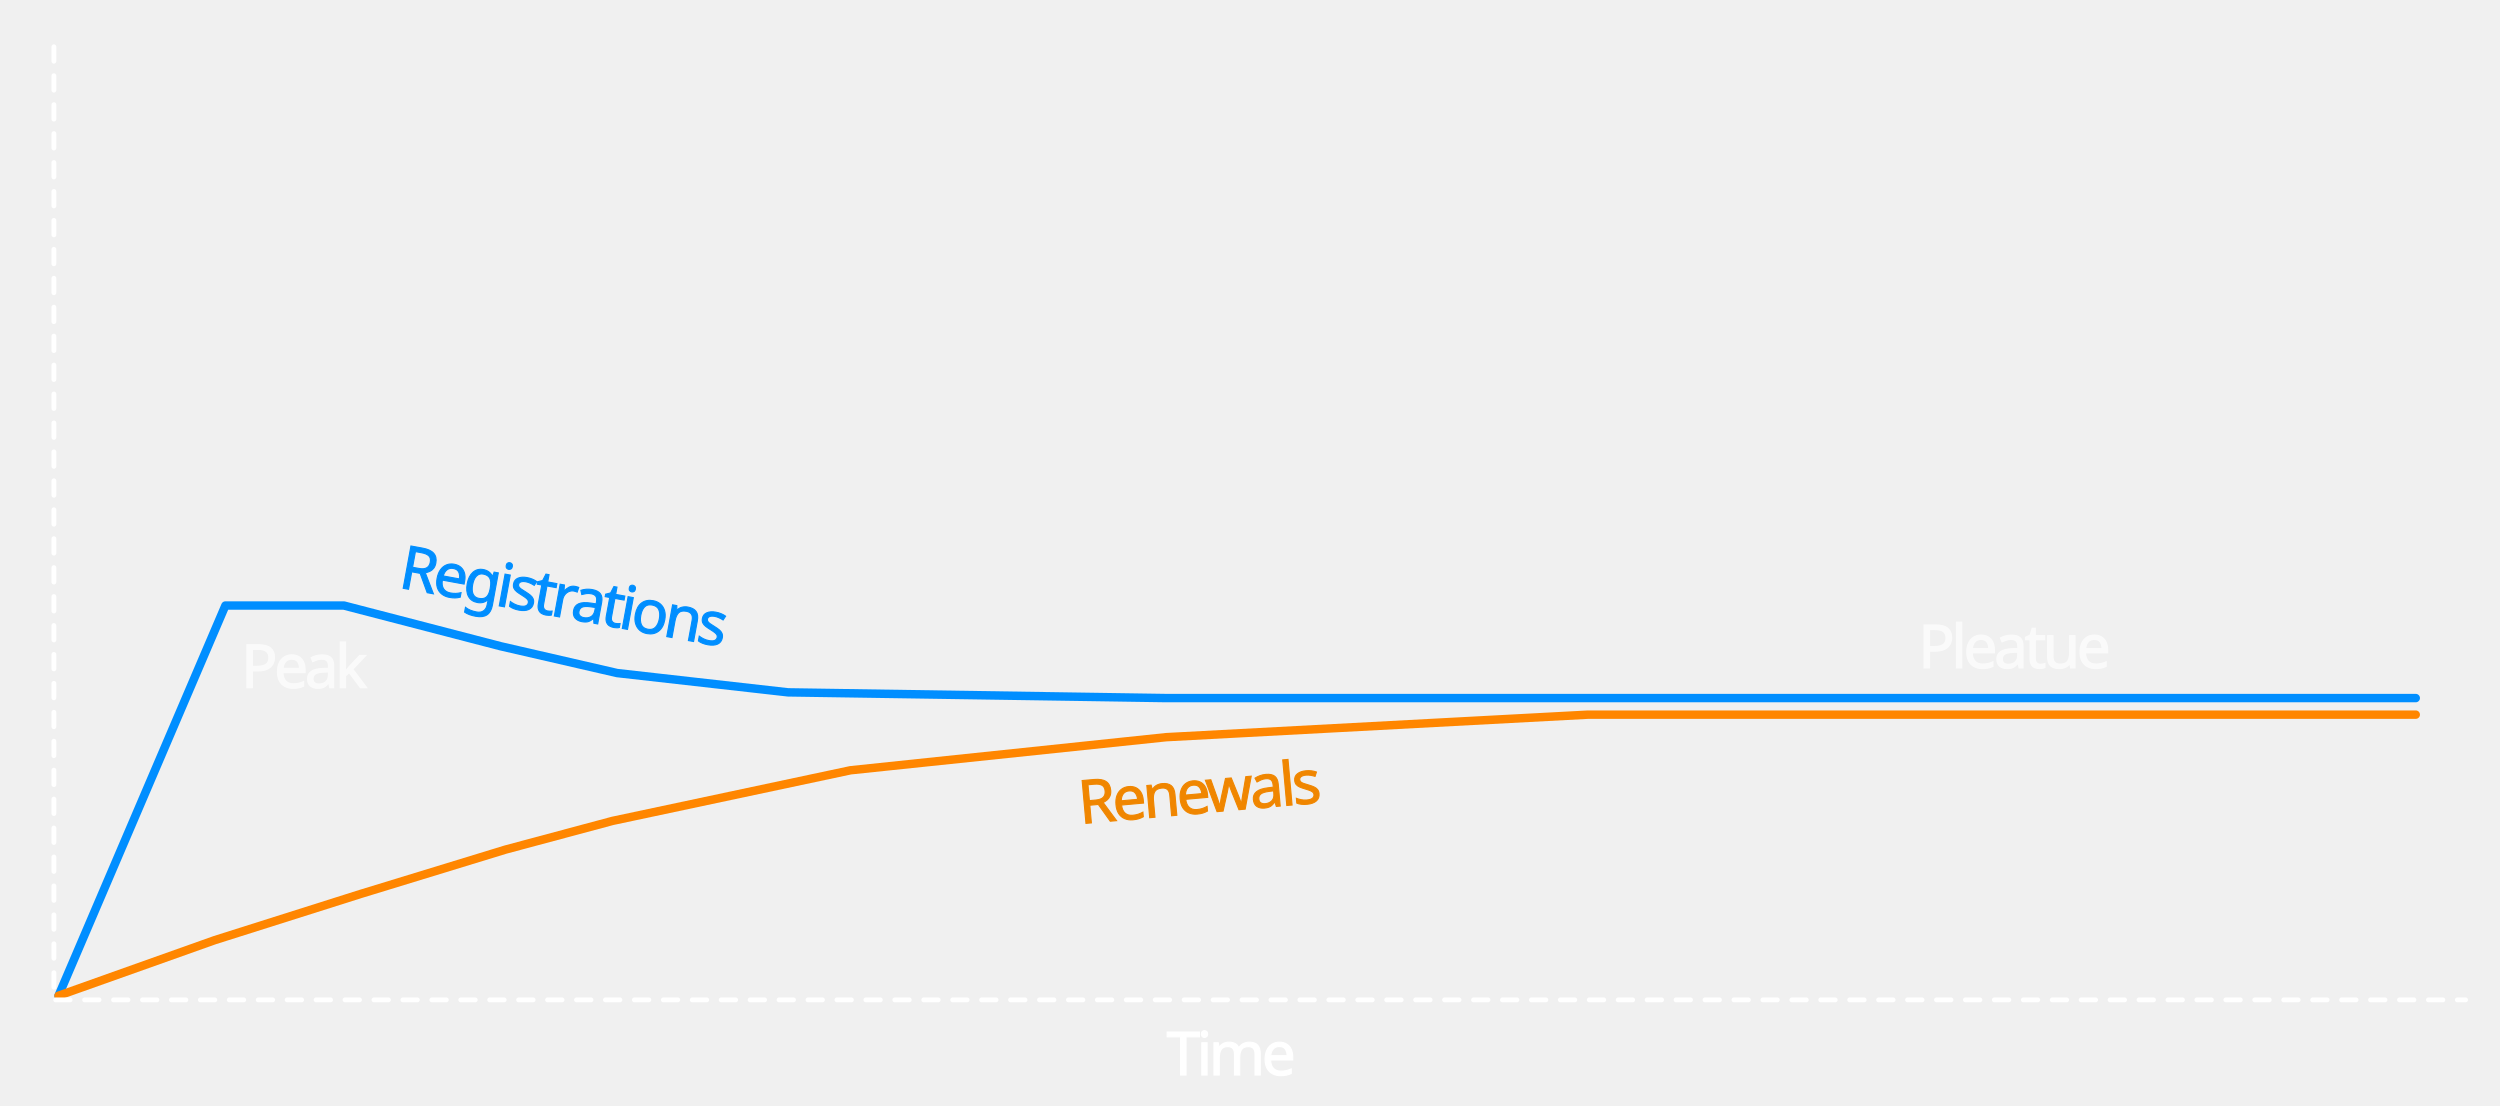
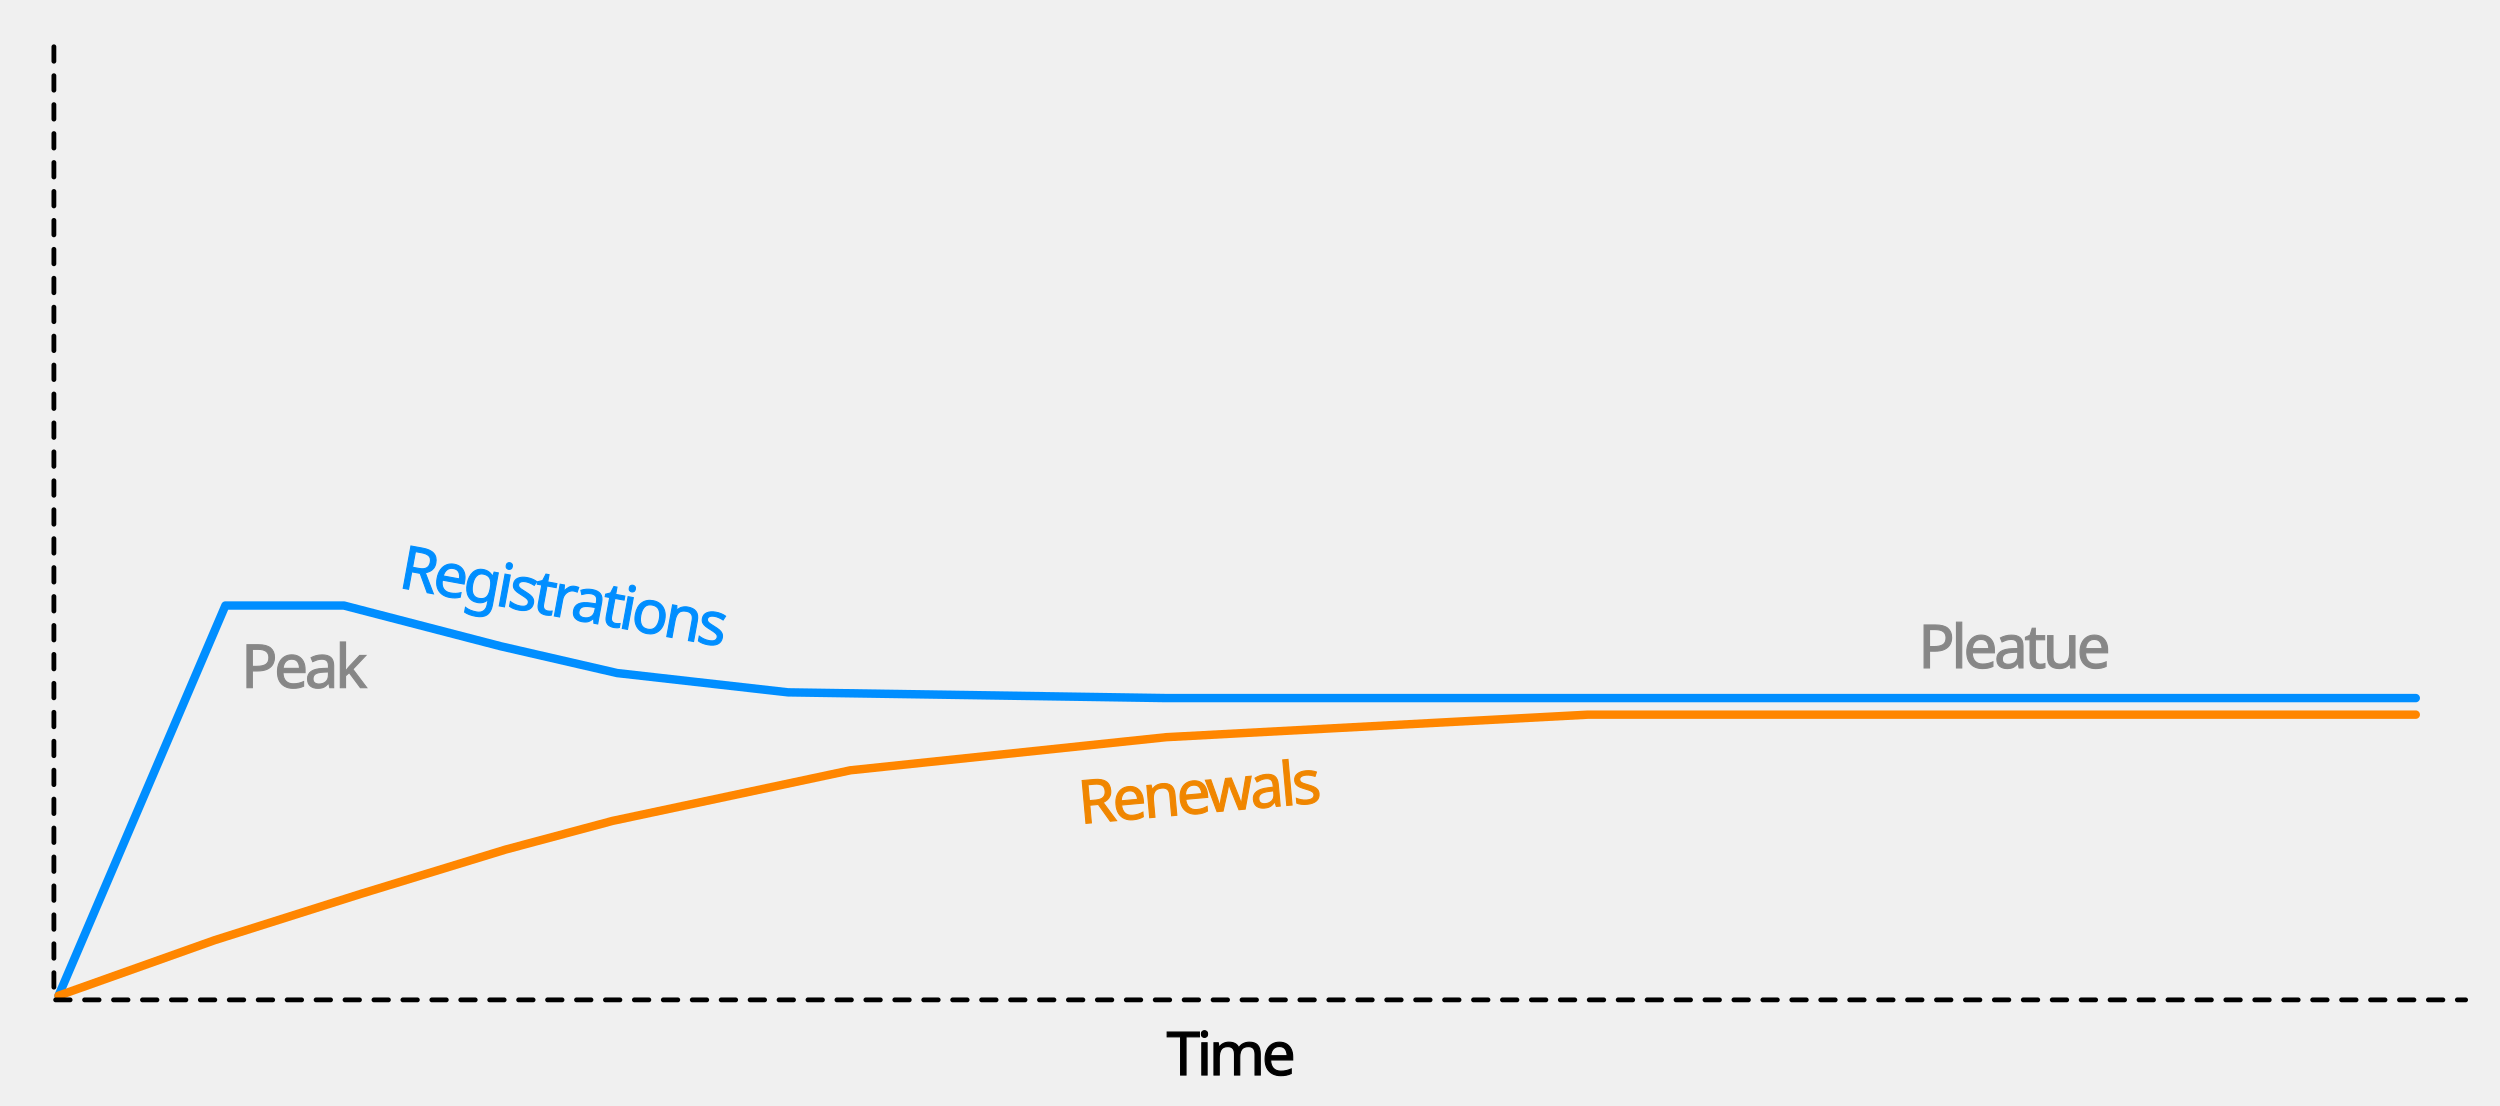
<svg xmlns="http://www.w3.org/2000/svg" version="1.1" id="Layer_1" x="0px" y="0px" viewBox="0 0 829.423 366.668" xml:space="preserve" width="829.423" height="366.668">
  <defs id="defs864">
    <marker style="overflow:visible" id="EmptyTriangleOutL" refX="0" refY="0" orient="auto">
      <path transform="matrix(0.8,0,0,0.8,-4.8,0)" style="fill:#ffffff;fill-rule:evenodd;stroke:#ffffff;stroke-width:1pt;stroke-opacity:1" d="M 5.77,0 -2.88,5 V -5 Z" id="path1018" />
    </marker>
    <marker style="overflow:visible" id="EmptyTriangleInL" refX="0" refY="0" orient="auto">
      <path transform="matrix(-0.8,0,0,-0.8,4.8,0)" style="fill:#ffffff;fill-rule:evenodd;stroke:#ffffff;stroke-width:1pt;stroke-opacity:1" d="M 5.77,0 -2.88,5 V -5 Z" id="path1009" />
    </marker>
    <marker style="overflow:visible" id="TriangleInL" refX="0" refY="0" orient="auto">
      <path transform="scale(-0.8)" style="fill:#000000;fill-opacity:1;fill-rule:evenodd;stroke:#000000;stroke-width:1pt;stroke-opacity:1" d="M 5.77,0 -2.88,5 V -5 Z" id="path991" />
    </marker>
    <rect x="570.106" y="518.723" width="795.212" height="234.893" id="rect992" />
  </defs>
  <style type="text/css" id="style833">
	.st0{fill:#E1E1E1;}
	.st1{fill:#F58B00;}
</style>
  <path style="fill:none;stroke:#008eff;stroke-width:2.8;stroke-linecap:round;stroke-linejoin:round;stroke-miterlimit:4;stroke-dasharray:none;stroke-opacity:1" d="M 19.42,330.34 74.776,200.901 H 114.112 l 51.968,13.5 38.667,8.9 56.702,6.4 125.455,1.9 h 139.954 133.271 74.669 49.335 17.334" id="path1378-4" />
  <path style="fill:none;stroke:#ff8600;stroke-width:2.8;stroke-linecap:round;stroke-linejoin:round;stroke-miterlimit:4;stroke-dasharray:none;stroke-opacity:1" d="m 19.42,330.34 51.855,-18.44 48.33,-15.305 48.173,-14.745 35.42,-9.5 78.982,-16.799 104.725,-10.977 139.954,-7.474 h 133.271 74.669 49.335 17.334" id="path1378" />
  <g id="g857-9" transform="translate(-802.6362,513.4871)" />
  <text xml:space="preserve" id="text990" style="font-size:53.333px;line-height:1.25;font-family:Palatino;-inkscape-font-specification:Palatino;font-variant-ligatures:none;text-align:center;letter-spacing:-1.39px;white-space:pre;shape-inside:url(#rect992);" transform="translate(-326.7954,-230.2353)" />
-   <path style="fill:none;stroke:#ffffff;stroke-width:1.6;stroke-linecap:round;stroke-linejoin:round;stroke-miterlimit:4;stroke-dasharray:4.8,4.8;stroke-opacity:1;stroke-dashoffset:0" d="M 17.879,15.515 V 331.728 H 818.012" id="path33" />
+   <path style="fill:none;stroke:#000000;stroke-width:1.6;stroke-linecap:round;stroke-linejoin:round;stroke-miterlimit:4;stroke-dasharray:4.8, 4.8;stroke-opacity:1;stroke-dashoffset:0" d="M 17.879,15.515 V 331.728 H 818.012" id="path33" />
  <text xml:space="preserve" style="font-size:19.99px;line-height:1.25;font-family:Palatino;-inkscape-font-specification:Palatino;font-variant-ligatures:none;text-align:center;letter-spacing:-1.124px;text-anchor:middle;stroke-width:0.375" x="-169.211" y="-0.775" id="text1314" transform="rotate(-90)">
    <tspan id="tspan1312" x="-169.211" y="-0.775" style="font-style:normal;font-variant:normal;font-weight:normal;font-stretch:normal;font-family:'OCR A Std';-inkscape-font-specification:'OCR A Std';stroke-width:0.375" />
  </text>
-   <text xml:space="preserve" style="font-size:19.99px;line-height:1.25;font-family:Palatino;-inkscape-font-specification:Palatino;font-variant-ligatures:none;text-align:center;letter-spacing:-1.124px;text-anchor:middle;stroke-width:0.375;stroke:#ffffff;stroke-opacity:1;fill:#ffffff;fill-opacity:1;" x="418.713" y="356.668" id="text1314-8">
-     <tspan id="tspan1312-6" x="418.713" y="356.668" style="font-style:normal;font-variant:normal;font-weight:normal;font-stretch:normal;font-family:'OCR A Std';-inkscape-font-specification:'OCR A Std';stroke-width:0.375;stroke:#ffffff;stroke-opacity:1;fill:#ffffff;fill-opacity:1;">Time</tspan>
-     <tspan x="418.713" y="381.656" style="font-style:normal;font-variant:normal;font-weight:normal;font-stretch:normal;font-family:'OCR A Std';-inkscape-font-specification:'OCR A Std';stroke-width:0.375;stroke:#ffffff;stroke-opacity:1;fill:#ffffff;fill-opacity:1;" id="tspan1354" />
+   <text xml:space="preserve" style="font-size:19.99px;line-height:1.25;font-family:Palatino;-inkscape-font-specification:Palatino;font-variant-ligatures:none;text-align:center;letter-spacing:-1.124px;text-anchor:middle;stroke-width:0.375;stroke:#000000;stroke-opacity:1;fill:#000000;fill-opacity:1;" x="418.713" y="356.668" id="text1314-8">
+     <tspan id="tspan1312-6" x="418.713" y="356.668" style="font-style:normal;font-variant:normal;font-weight:normal;font-stretch:normal;font-family:'OCR A Std';-inkscape-font-specification:'OCR A Std';stroke-width:0.375;stroke:#000000;stroke-opacity:1;fill:#000000;fill-opacity:1;">Time</tspan>
+     <tspan x="418.713" y="381.656" style="font-style:normal;font-variant:normal;font-weight:normal;font-stretch:normal;font-family:'OCR A Std';-inkscape-font-specification:'OCR A Std';stroke-width:0.375;stroke:#000000;stroke-opacity:1;fill:#000000;fill-opacity:1;" id="tspan1354" />
  </text>
  <text xml:space="preserve" style="font-size:19.99px;line-height:1.25;font-family:Palatino;-inkscape-font-specification:Palatino;font-variant-ligatures:none;text-align:center;letter-spacing:-1.124px;text-anchor:middle;fill:#008eff;fill-opacity:1;stroke:#008eff;stroke-width:0.375;stroke-opacity:1" x="226.729" y="167.868" id="text1314-3" transform="rotate(10.38512)">
    <tspan id="tspan1312-3" x="226.167" y="167.868" style="font-style:normal;font-variant:normal;font-weight:normal;font-stretch:normal;font-family:'OCR A Std';-inkscape-font-specification:'OCR A Std';fill:#008eff;fill-opacity:1;stroke:#008eff;stroke-width:0.375;stroke-opacity:1">Registrations</tspan>
  </text>
  <text xml:space="preserve" style="font-size:19.99px;line-height:1.25;font-family:Palatino;-inkscape-font-specification:Palatino;font-variant-ligatures:none;text-align:center;letter-spacing:-1.124px;text-anchor:middle;mix-blend-mode:darken;fill:#ff8600;fill-opacity:1;stroke:#ff8600;stroke-width:0.375;stroke-opacity:1" x="379.986" y="304.081" id="text1314-8-5" transform="rotate(-5.093034)">
    <tspan x="379.424" y="304.081" style="font-style:normal;font-variant:normal;font-weight:normal;font-stretch:normal;font-family:'OCR A Std';-inkscape-font-specification:'OCR A Std';fill:#ff8600;fill-opacity:1;stroke:#ff8600;stroke-width:0.375;stroke-opacity:1" id="tspan1354-0">Renewals</tspan>
  </text>
-   <text xml:space="preserve" style="font-size:19.99px;line-height:1.25;font-family:Palatino;-inkscape-font-specification:Palatino;font-variant-ligatures:none;text-align:center;letter-spacing:-1.124px;text-anchor:middle;opacity:0.678;fill:#ffffff;fill-opacity:1;stroke:#ffffff;stroke-width:0.375;stroke-opacity:1" x="107.869" y="228.164" id="text1314-8-0">
-     <tspan x="107.307" y="228.164" style="font-style:normal;font-variant:normal;font-weight:normal;font-stretch:normal;font-family:'OCR A Std';-inkscape-font-specification:'OCR A Std';fill:#ffffff;fill-opacity:1;stroke:#ffffff;stroke-width:0.375;stroke-opacity:1" id="tspan1354-05">Peak</tspan>
+   <text xml:space="preserve" style="font-size:19.99px;line-height:1.25;font-family:Palatino;-inkscape-font-specification:Palatino;font-variant-ligatures:none;text-align:center;letter-spacing:-1.124px;text-anchor:middle;opacity:1;fill:#878787;fill-opacity:1;stroke:#878787;stroke-width:0.375;stroke-opacity:1;" x="107.869" y="228.164" id="text1314-8-0">
+     <tspan x="107.307" y="228.164" style="font-style:normal;font-variant:normal;font-weight:normal;font-stretch:normal;font-family:'OCR A Std';-inkscape-font-specification:'OCR A Std';fill:#878787;fill-opacity:1;stroke:#878787;stroke-width:0.375;stroke-opacity:1;" id="tspan1354-05">Peak</tspan>
  </text>
-   <text xml:space="preserve" style="font-size:19.99px;line-height:1.25;font-family:Palatino;-inkscape-font-specification:Palatino;font-variant-ligatures:none;text-align:center;letter-spacing:-1.124px;text-anchor:middle;opacity:0.678;fill:#ffffff;fill-opacity:1;stroke:#ffffff;stroke-width:0.375;stroke-opacity:1" x="675.275" y="221.607" id="text1314-8-0-6">
-     <tspan x="674.712" y="221.607" style="font-style:normal;font-variant:normal;font-weight:normal;font-stretch:normal;font-family:'OCR A Std';-inkscape-font-specification:'OCR A Std';fill:#ffffff;fill-opacity:1;stroke:#ffffff;stroke-width:0.375;stroke-opacity:1" id="tspan1354-05-9">Pleatue</tspan>
+   <text xml:space="preserve" style="font-size:19.99px;line-height:1.25;font-family:Palatino;-inkscape-font-specification:Palatino;font-variant-ligatures:none;text-align:center;letter-spacing:-1.124px;text-anchor:middle;opacity:1;fill:#878787;fill-opacity:1;stroke:#878787;stroke-width:0.375;stroke-opacity:1;" x="675.275" y="221.607" id="text1314-8-0-6">
+     <tspan x="674.712" y="221.607" style="font-style:normal;font-variant:normal;font-weight:normal;font-stretch:normal;font-family:'OCR A Std';-inkscape-font-specification:'OCR A Std';fill:#878787;fill-opacity:1;stroke:#878787;stroke-width:0.375;stroke-opacity:1;" id="tspan1354-05-9">Pleatue</tspan>
  </text>
</svg>
